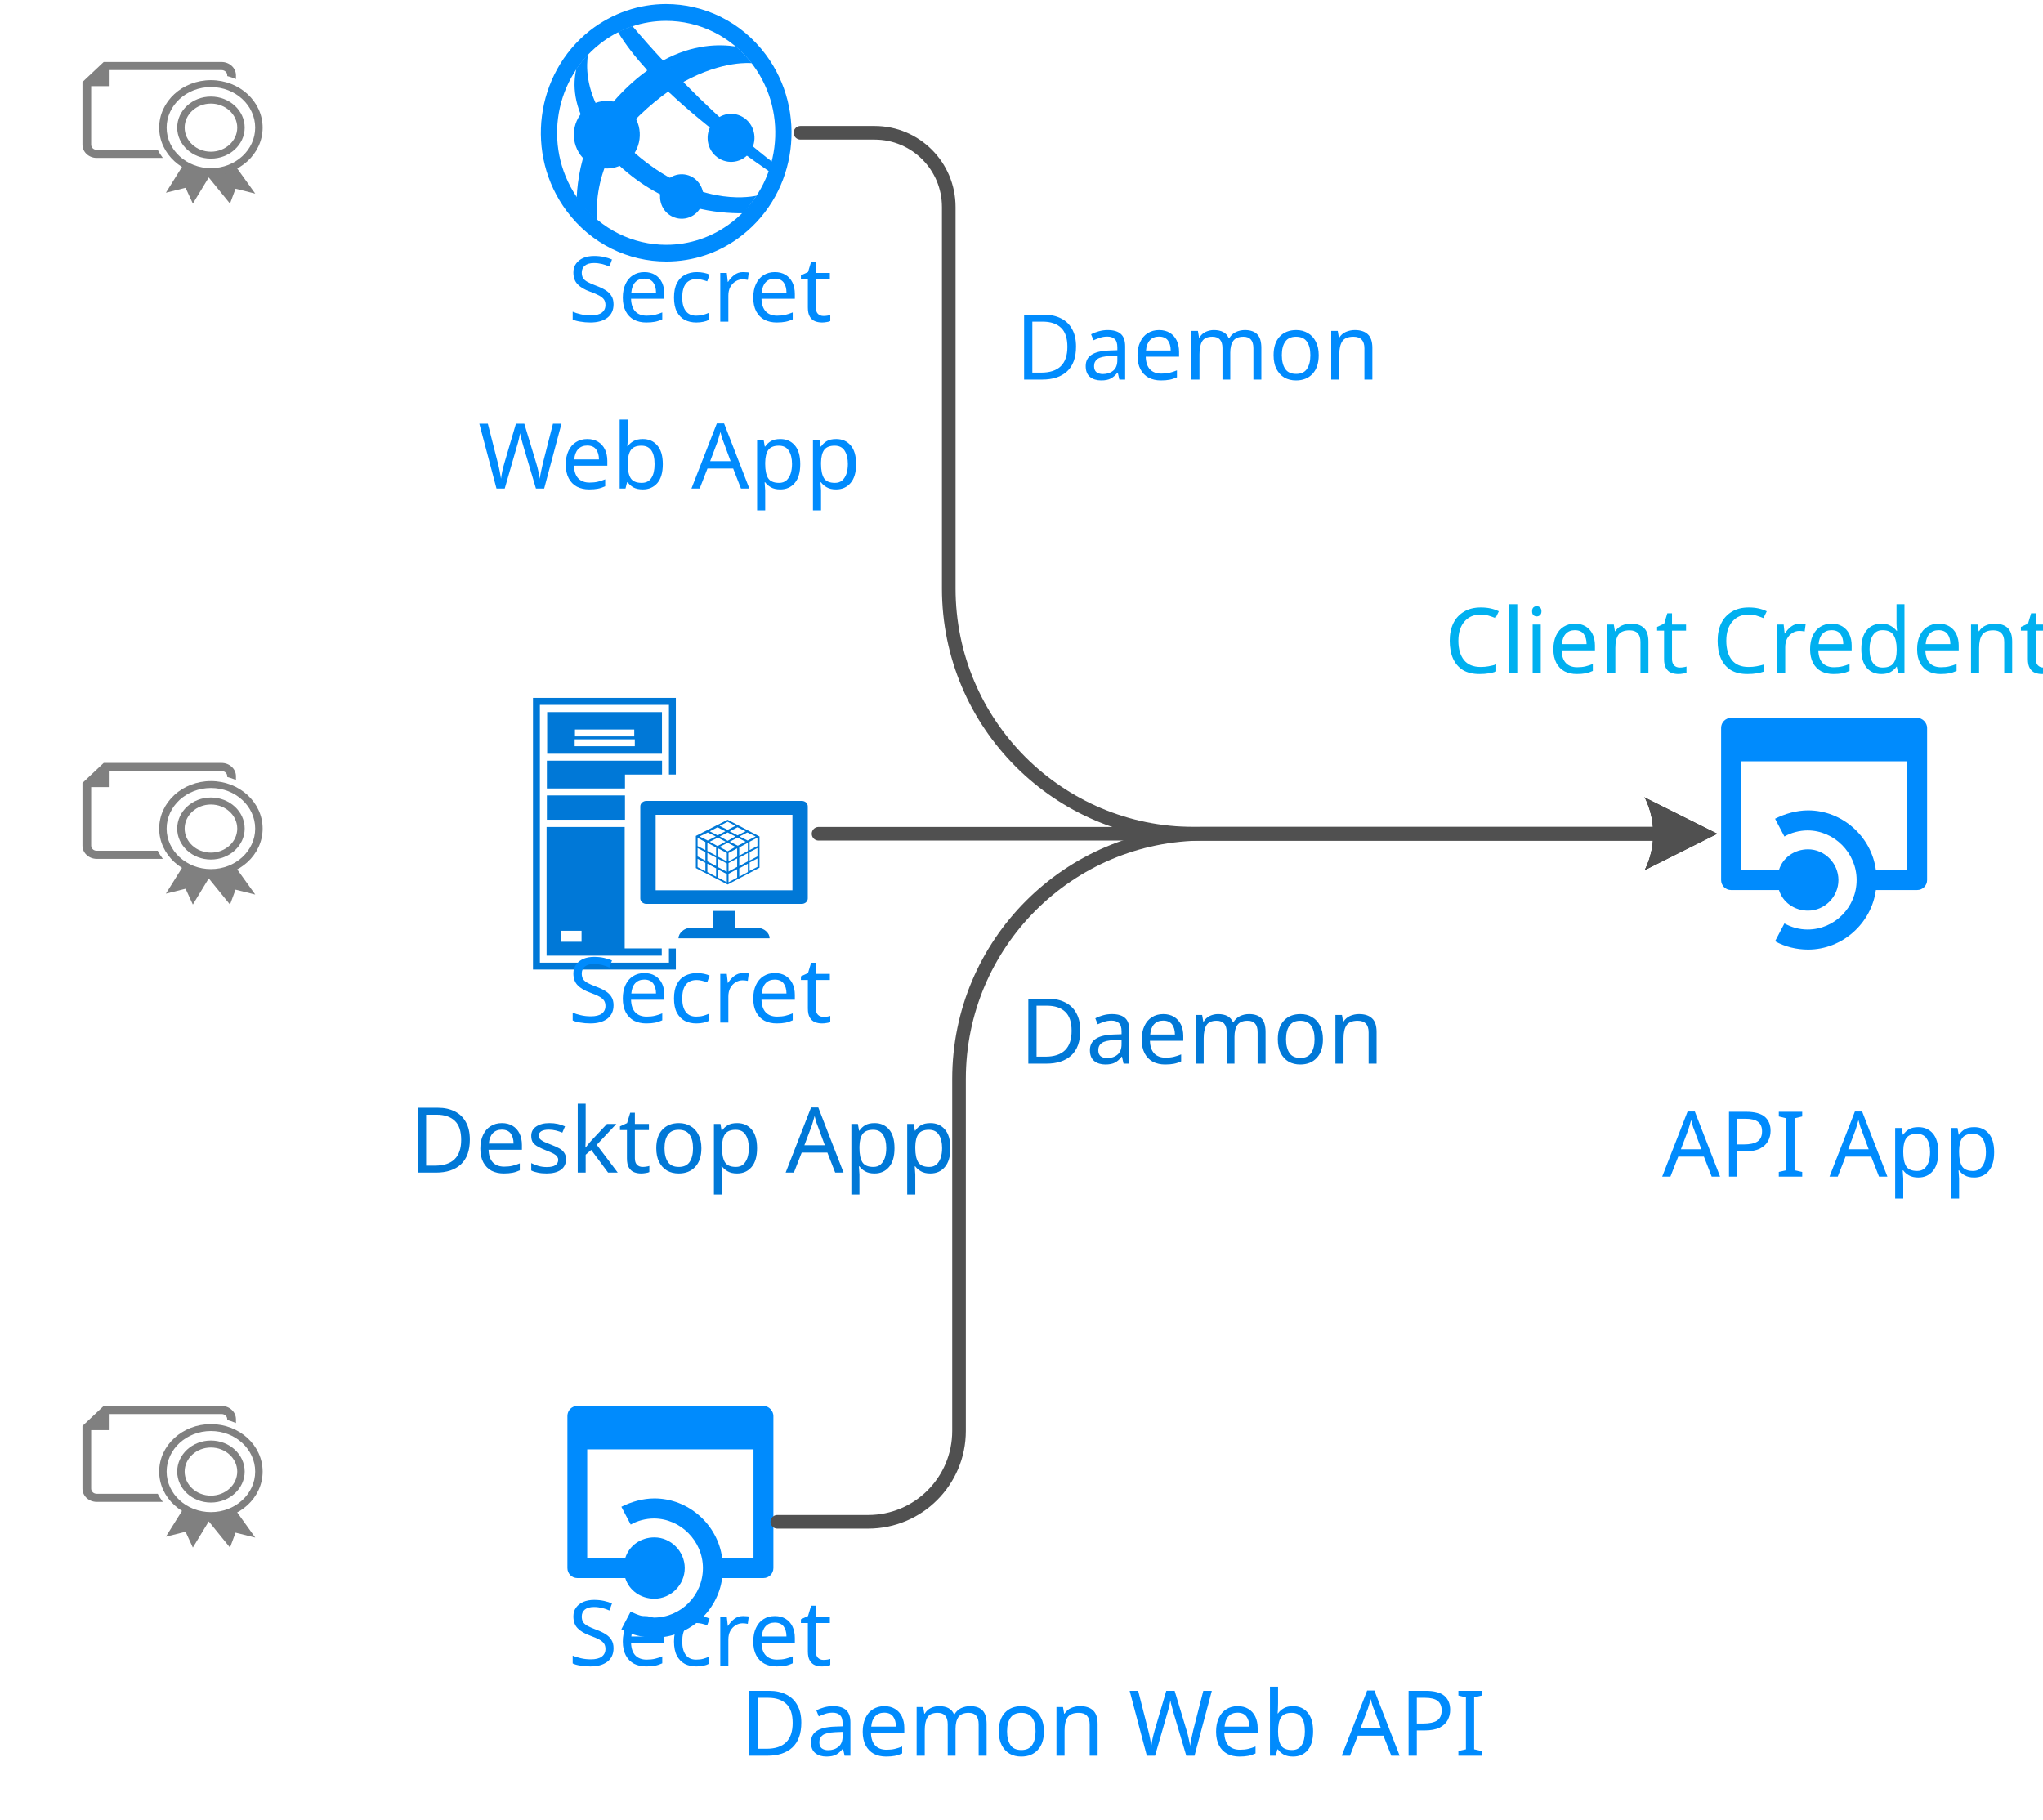
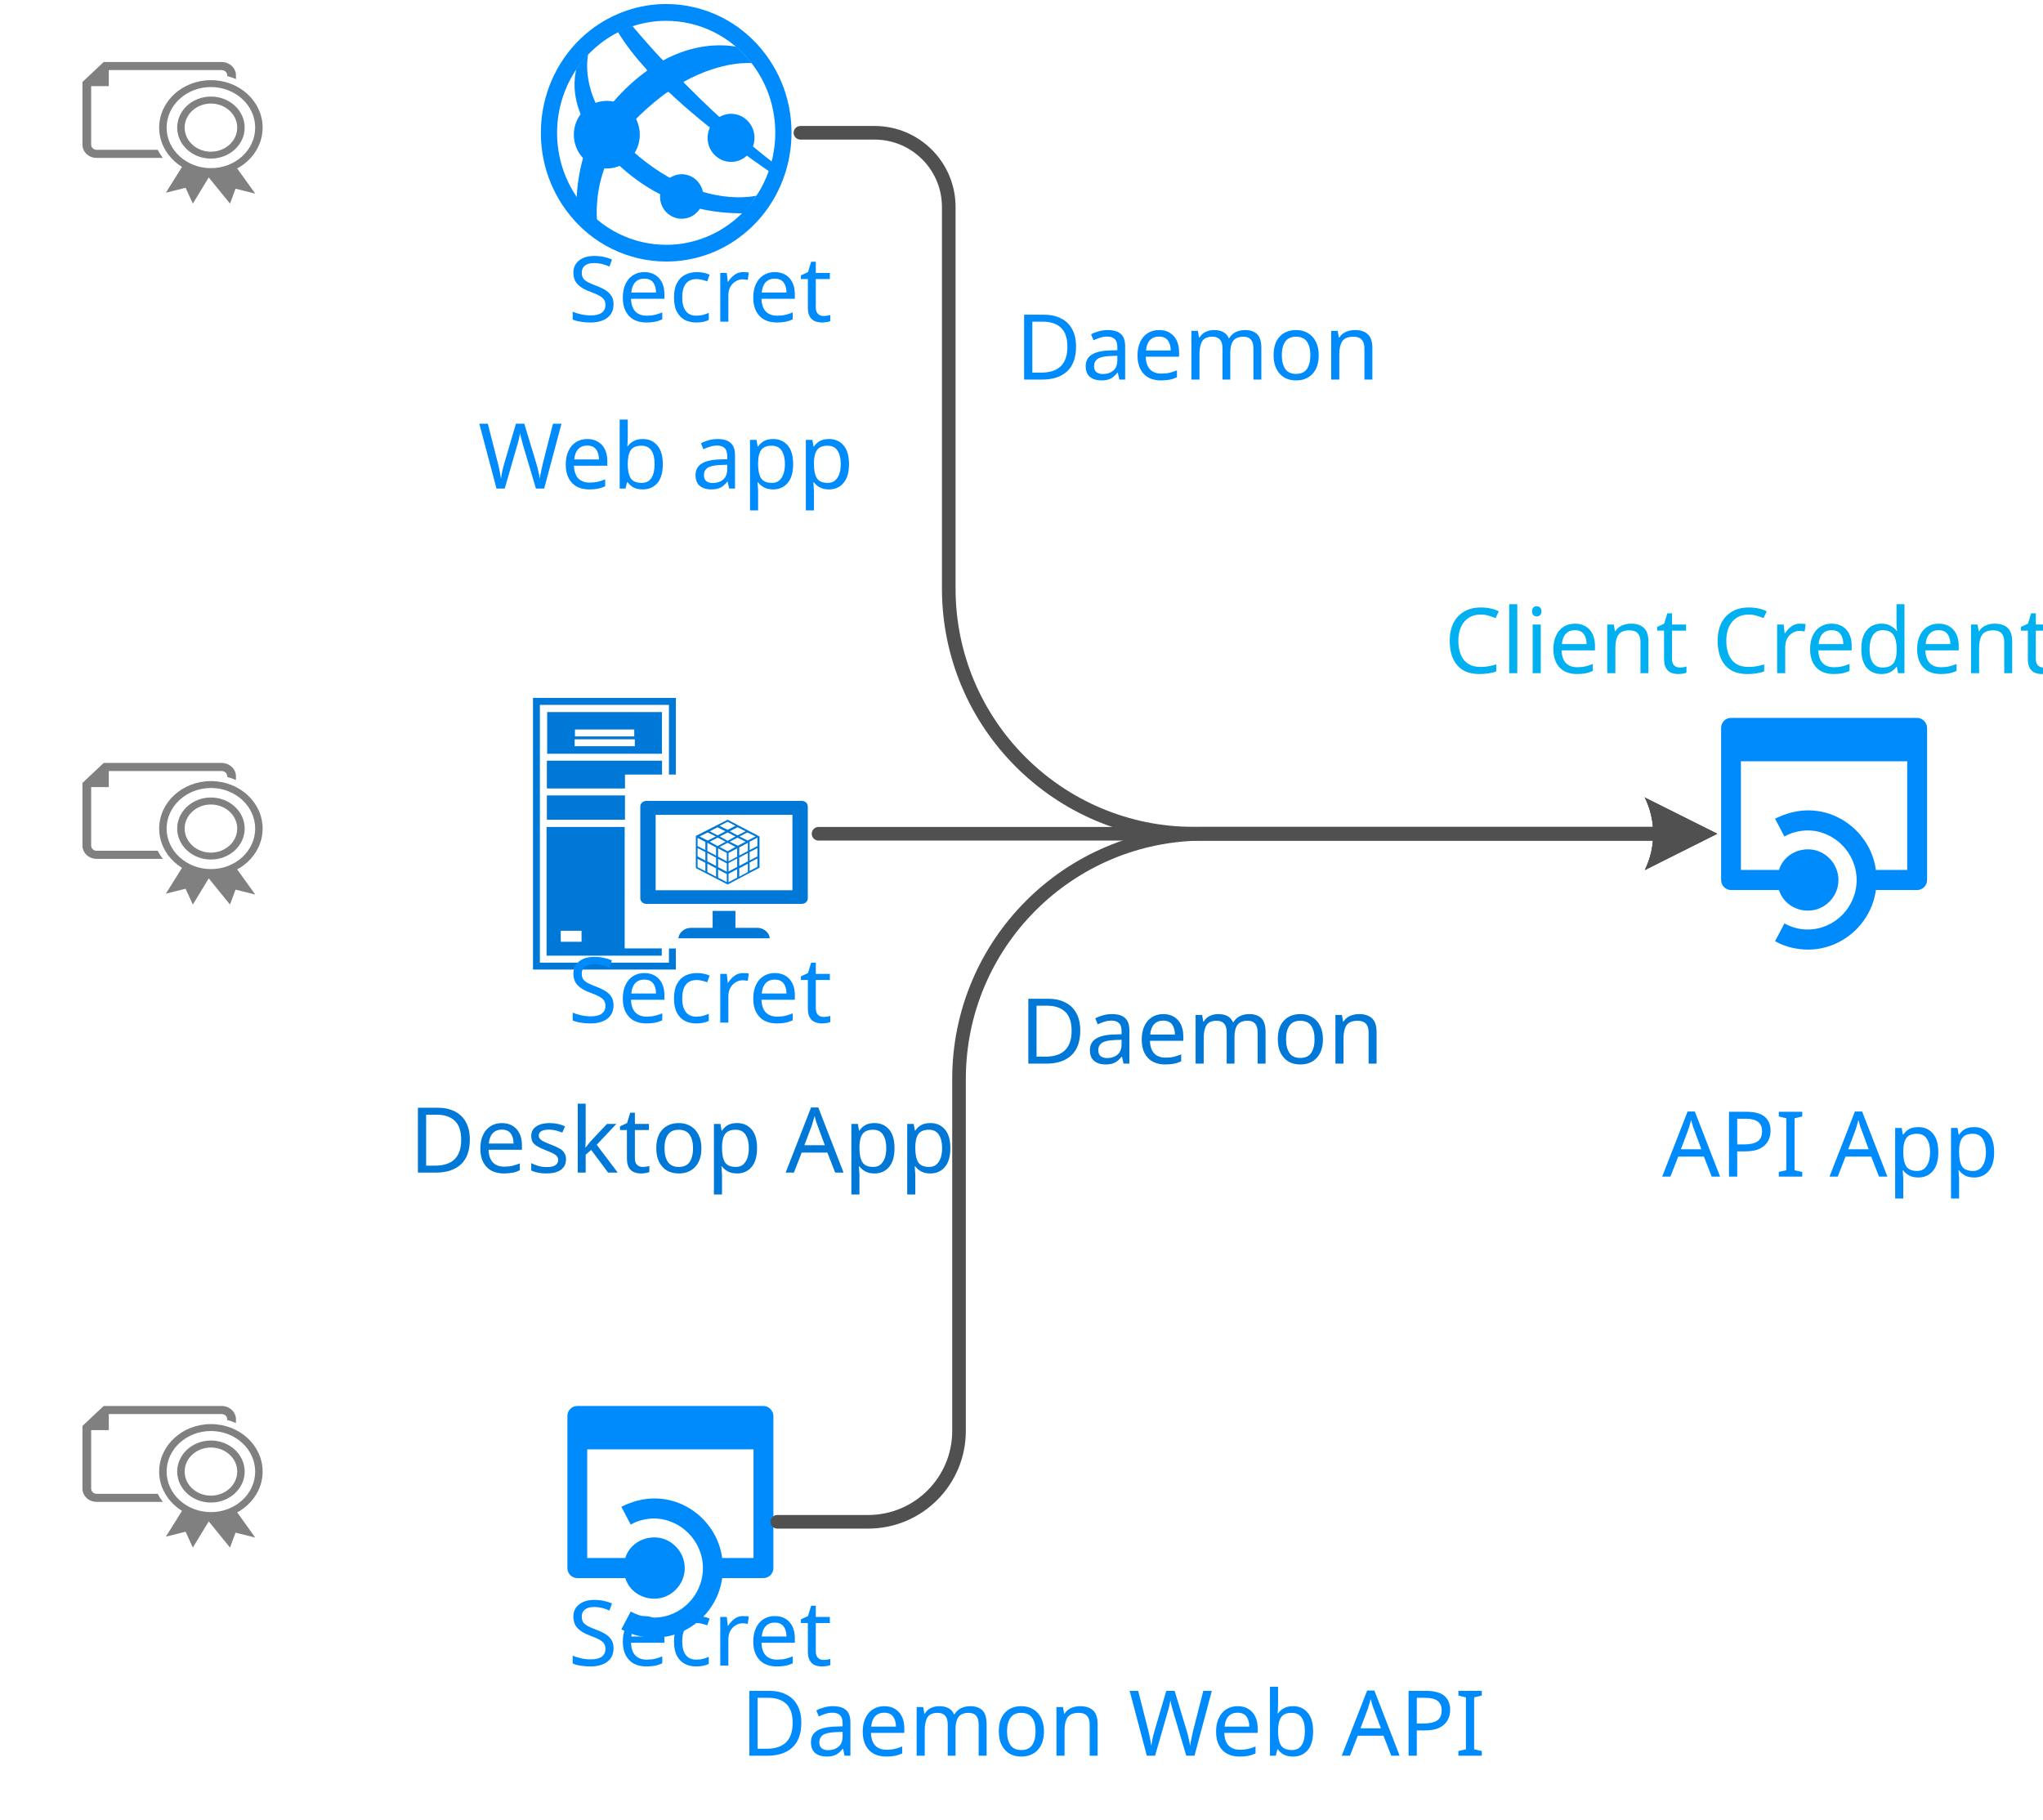
<svg xmlns="http://www.w3.org/2000/svg" xmlns:ns1="http://schemas.microsoft.com/visio/2003/SVGExtensions/" xmlns:xlink="http://www.w3.org/1999/xlink" width="3.124in" height="2.782in" viewBox="0 0 224.944 200.301" xml:space="preserve" color-interpolation-filters="sRGB" class="st10" version="1.1" id="svg1342">
  <ns1:documentProperties ns1:langID="1036" ns1:metric="true" ns1:viewMarkup="false">
    <ns1:userDefs>
      <ns1:ud ns1:nameU="msvConvertTheme" />
    </ns1:userDefs>
  </ns1:documentProperties>
  <style type="text/css" id="style996">
	
		.st1 {fill:#008bfd;stroke:none;stroke-linecap:round;stroke-linejoin:round;stroke-width:0.75}
		.st2 {fill:#000000;font-family:Segoe UI;font-size:0.833em}
		.st3 {font-size:1em}
		.st4 {fill:#0078d7;stroke:none;stroke-linecap:butt;stroke-width:0.637}
		.st5 {fill:#808080;stroke:none;stroke-linecap:round;stroke-linejoin:round;stroke-width:0.75}
		.st6 {marker-end:url(#mrkr5-90);stroke:#505050;stroke-linecap:round;stroke-linejoin:round;stroke-width:1.5}
		.st7 {fill:#505050;fill-opacity:1;stroke:#505050;stroke-opacity:1;stroke-width:0.373}
		.st8 {fill:none;stroke:none;stroke-linecap:round;stroke-linejoin:round;stroke-width:0.75}
		.st9 {fill:#00b0f0;font-family:Segoe UI;font-size:0.833em}
		.st10 {fill:none;fill-rule:evenodd;font-size:12px;overflow:visible;stroke-linecap:square;stroke-miterlimit:3}
	
	</style>
  <defs id="Markers">
    <g id="lend5">
      <path d="M 2 1 L 0 0 L 1.981 -0.993 C 1.672 -0.365 1.673 0.373 1.985 1 " style="stroke:none" id="path998" />
    </g>
    <marker id="mrkr5-90" class="st7" ns1:arrowType="5" ns1:arrowSize="2" ns1:setback="4.69" refX="-4.69" orient="auto" markerUnits="strokeWidth" overflow="visible">
      <use xlink:href="#lend5" transform="scale(-2.68,-2.68) " id="use1001" />
    </marker>
  </defs>
  <g ns1:mID="0" ns1:index="1" ns1:groupContext="foregroundPage" id="g1340">
    <ns1:pageProperties ns1:drawingScale="0.0393701" ns1:pageScale="0.0393701" ns1:drawingUnits="24" ns1:shadowOffsetX="8.50394" ns1:shadowOffsetY="-8.50394" />
    <ns1:layer ns1:name="Azure" ns1:index="0" />
    <ns1:layer ns1:name="Connector" ns1:index="1" />
    <g id="group1001-1" transform="translate(57.7598,-171.515)" ns1:mID="1001" ns1:groupContext="group" ns1:layerMember="0">
      <g id="group1002-2" ns1:mID="1002" ns1:groupContext="group" ns1:layerMember="0">
        <g id="shape1003-3" ns1:mID="1003" ns1:groupContext="shape" ns1:layerMember="0">
          <path d="M22.89 195.92 C20.71 197.63 18.14 198.46 15.6 198.46 C11.99 198.46 8.42 196.8 6.05 193.63 C2.02 188.21          3.02 180.49 8.29 176.34 C10.47 174.62 13.04 173.8 15.58 173.8 C19.2 173.8 22.76 175.47 25.13 178.64          C29.16 184.04 28.16 191.78 22.89 195.92 ZM26.55 177.51 C23.83 173.86 19.73 171.95 15.58 171.95 C12.66          171.95 9.7 172.91 7.19 174.87 C1.15 179.64 0 188.53 4.64 194.75 C7.35 198.39 11.46 200.3 15.6 200.3          C18.53 200.3 21.49 199.36 23.99 197.38 C30.03 192.62 31.18 183.72 26.55 177.51 Z" class="st1" id="path1015" />
        </g>
      </g>
      <g id="group1004-5" transform="translate(4.95554,-4.39536)" ns1:mID="1004" ns1:groupContext="group" ns1:layerMember="0">
        <g id="group1005-6" transform="translate(0.341805,-0.176482)" ns1:mID="1005" ns1:groupContext="group" ns1:layerMember="0">
          <g id="group1006-7" transform="translate(0.437248,3.41061E-13)" ns1:mID="1006" ns1:groupContext="group" ns1:layerMember="0">
            <g id="shape1007-8" ns1:mID="1007" ns1:groupContext="shape" ns1:layerMember="0">
              <path d="M3.62 193.27 C2.82 192.46 2.18 191.69 1.66 190.92 C0.51 193.34 0.1 195.83 0 197.81 C0.11 197.97            0.11 198.09 0.23 198.25 C0.81 199 1.53 199.72 2.23 200.3 C2.13 198.68 2.27 196.03 3.62 193.27            Z" class="st1" id="path1027" />
            </g>
          </g>
          <g id="shape1008-10" ns1:mID="1008" ns1:groupContext="shape" ns1:layerMember="0" transform="translate(3.29213,-8.97695)">
            <path d="M4.94 192.81 C3.85 193.58 2.74 194.55 1.61 195.78 C0.99 196.45 0.46 197.14 0 197.83 C0.48 198.63           1.11 199.45 1.9 200.3 C2.49 199.44 3.22 198.58 4.1 197.73 C5.21 196.67 6.25 195.82 7.23 195.13           C6.43 194.37 5.65 193.6 4.94 192.81 Z" class="st1" id="path1033" />
          </g>
          <g id="group1009-12" transform="translate(9.93516,-15.1958)" ns1:mID="1009" ns1:groupContext="group" ns1:layerMember="0">
            <g id="shape1010-13" ns1:mID="1010" ns1:groupContext="shape" ns1:layerMember="0">
              <path d="M9.77 198.23 C9.25 197.54 8.66 196.95 8.04 196.4 C6.18 196.11 3.3 196.14 0 197.94 C0.76 198.78            1.51 199.56 2.24 200.3 C6.64 197.87 9.77 198.23 9.77 198.23 Z" class="st1" id="path1040" />
            </g>
          </g>
          <g id="group1011-15" transform="translate(1.10162E-13,-9.38012)" ns1:mID="1011" ns1:groupContext="group" ns1:layerMember="0">
            <g id="shape1012-16" ns1:mID="1012" ns1:groupContext="shape" ns1:layerMember="0">
              <path d="M2.1 200.3 C2.44 199.61 2.84 198.92 3.29 198.24 C1.4 195.17 1.49 192.63 1.69 191.44 C1.22 191.95            0.78 192.48 0.4 193.05 C0.02 194.66 -0 197.21 2.1 200.3 Z" class="st1" id="path1048" />
            </g>
          </g>
          <g id="group1013-18" transform="translate(4.05148,-0.740211)" ns1:mID="1013" ns1:groupContext="group" ns1:layerMember="0">
            <g id="shape1014-19" ns1:mID="1014" ns1:groupContext="shape" ns1:layerMember="0">
              <path d="M3.41 194.19 C2.53 193.47 1.78 192.76 1.14 192.06 C0.68 192.71 0.31 193.37 0 194.01 C0.6 194.64            1.3 195.27 2.09 195.92 C7.01 199.92 11.9 200.3 14.65 200.3 C14.83 200.3 15.69 199.11 16.19            198.36 C14.96 198.62 9.7 199.3 3.41 194.19 Z" class="st1" id="path1056" />
            </g>
          </g>
          <g id="group1015-21" transform="translate(2.10339,-7.03041)" ns1:mID="1015" ns1:groupContext="group" ns1:layerMember="0">
            <g id="shape1016-22" ns1:mID="1016" ns1:groupContext="shape" ns1:layerMember="0">
              <path d="M0 197.95 C0.51 198.71 1.15 199.49 1.95 200.3 C2.26 199.66 2.64 199 3.09 198.35 C2.3 197.5 1.67            196.68 1.19 195.88 C0.72 196.57 0.33 197.27 0 197.95 Z" class="st1" id="path1064" />
            </g>
          </g>
          <g id="group1017-24" transform="translate(10.5195,-5.3233)" ns1:mID="1017" ns1:groupContext="group" ns1:layerMember="0">
            <g id="shape1018-25" ns1:mID="1018" ns1:groupContext="shape" ns1:layerMember="0">
              <path d="M0 191.48 C4.49 195.73 9.8 199.36 11.15 200.3 C11.29 199.95 11.38 199.61 11.48 199.25 C10.03            198.14 6.22 195.09 1.65 190.43 C1.12 190.72 0.57 191.07 0 191.48 Z" class="st1" id="path1072" />
            </g>
          </g>
          <g id="group1019-27" transform="translate(4.98729,-16.4714)" ns1:mID="1019" ns1:groupContext="group" ns1:layerMember="0">
            <g id="shape1020-28" ns1:mID="1020" ns1:groupContext="shape" ns1:layerMember="0">
              <path d="M4.95 199.21 C3.85 198.03 2.73 196.77 1.59 195.42 C1.04 195.59 0.51 195.82 0 196.08 C0.84 197.49            1.97 198.91 3.24 200.3 C3.82 199.88 4.38 199.52 4.95 199.21 Z" class="st1" id="path1080" />
            </g>
          </g>
          <g id="shape1021-30" ns1:mID="1021" ns1:groupContext="shape" ns1:layerMember="0" transform="translate(8.13763,-14.0503)">
            <path d="M1.87 196.76 C1.31 197.07 0.57 197.53 0 197.95 C0.72 198.73 1.45 199.54 2.25 200.3 C2.82 199.9 3.59           199.41 4.12 199.11 C3.38 198.38 2.63 197.6 1.87 196.76 Z" class="st1" id="path1086" />
          </g>
          <g id="shape1022-32" ns1:mID="1022" ns1:groupContext="shape" ns1:layerMember="0" transform="translate(8.1369,-14.0039)">
            <path d="M1.67 196.6 C1.1 196.91 0.57 197.31 0 197.73 C0.72 198.52 1.74 199.54 2.54 200.3 C3.11 199.9 3.59           199.49 4.12 199.19 C3.38 198.46 2.42 197.44 1.67 196.6 Z" class="st1" id="path1091" />
          </g>
        </g>
        <g id="group1023-34" transform="translate(14.8617,-6.23662)" ns1:mID="1023" ns1:groupContext="group" ns1:layerMember="0">
          <g id="shape1024-35" ns1:mID="1024" ns1:groupContext="shape" ns1:layerMember="0">
            <path d="M1.34 195.22 C0.22 196.1 0 197.77 0.86 198.92 C1.74 200.09 3.36 200.3 4.49 199.42 C5.61 198.54 5.83           196.87 4.97 195.71 C4.1 194.55 2.49 194.32 1.34 195.22 Z" class="st1" id="path1099" />
          </g>
        </g>
        <g id="group1025-37" transform="translate(9.65099,-1.98952E-13)" ns1:mID="1025" ns1:groupContext="group" ns1:layerMember="0">
          <g id="shape1026-38" ns1:mID="1026" ns1:groupContext="shape" ns1:layerMember="0">
            <path d="M1.24 195.59 C0.2 196.41 -0 197.96 0.79 199.03 C1.6 200.1 3.1 200.3 4.15 199.48 C5.19 198.66 5.39           197.12 4.59 196.05 C3.79 194.97 2.29 194.77 1.24 195.59 Z" class="st1" id="path1107" />
          </g>
        </g>
        <g id="group1027-40" transform="translate(0,-5.36433)" ns1:mID="1027" ns1:groupContext="group" ns1:layerMember="0">
          <g id="shape1028-41" ns1:mID="1028" ns1:groupContext="shape" ns1:layerMember="0">
            <path d="M1.89 193.14 C0.3 194.4 -0 196.72 1.21 198.35 C2.44 199.99 4.72 200.3 6.31 199.05 C7.9 197.8 8.2           195.47 6.98 193.82 C5.76 192.2 3.48 191.89 1.89 193.14 Z" class="st1" id="path1115" />
          </g>
        </g>
      </g>
      <g id="shape1001-43" ns1:mID="1001" ns1:groupContext="groupContent" ns1:layerMember="0">
        <ns1:textBlock ns1:margins="rect(4,4,4,4)" ns1:tabSpace="42.5197" />
        <ns1:textRect cx="15.591" cy="216.303" width="52.14" height="32.004" />
        <text x="-3.14" y="213.3" class="st2" ns1:langID="1033" id="text1122" style="fill:#008bfd;fill-opacity:1;">
          <ns1:paragraph ns1:horizAlign="1" />
          <ns1:tabList />Daemon<ns1:lf />
-           <tspan x="-5.11" dy="1.2em" class="st3" id="tspan1120" style="fill:#008bfd;fill-opacity:1;">Web App</tspan>
+           <tspan x="-5.11" dy="1.2em" class="st3" id="tspan1120" style="fill:#008bfd;fill-opacity:1;">Web app</tspan>
        </text>
      </g>
    </g>
    <g id="shape1029-46" ns1:mID="1029" ns1:groupContext="shape" ns1:layerMember="0" transform="translate(189.503,-95.7592)">
      <ns1:textBlock ns1:margins="rect(4,4,4,4)" ns1:tabSpace="42.5197" />
      <ns1:textRect cx="11.339" cy="216.303" width="48.21" height="32.004" />
      <path d="M21.59 174.79 L1.09 174.79 C0.49 174.79 0 175.28 0 175.89 L0 192.64 C0 193.25 0.49 193.74 1.09 193.74 L6.37        193.74 C6.79 195.09 8.06 196.01 9.58 196.01 C11.4 196.01 12.92 194.48 12.92 192.64 C12.92 190.8 11.4 189.26        9.58 189.26 C8.06 189.26 6.79 190.18 6.37 191.53 L2.18 191.53 L2.18 179.57 L20.49 179.57 L20.49 191.53 L17.04        191.53 C16.55 187.85 13.34 184.97 9.58 184.97 C8.31 184.97 7.03 185.34 5.94 185.89 L6.97 187.85 C7.7 187.42        8.67 187.18 9.52 187.18 C12.43 187.18 14.92 189.63 14.92 192.64 C14.92 195.64 12.49 198.09 9.52 198.09 C8.61        198.09 7.76 197.85 6.97 197.42 L5.94 199.38 C7.03 199.99 8.31 200.3 9.58 200.3 C13.34 200.3 16.55 197.42        17.04 193.74 L21.59 193.74 C22.19 193.74 22.68 193.25 22.68 192.64 L22.68 175.89 C22.68 175.34 22.19 174.79        21.59 174.79 Z" class="st1" id="path1130" />
      <text x="-7.39" y="213.3" class="st2" ns1:langID="1033" id="text1134" style="fill:#008bfd;fill-opacity:1;">
        <ns1:paragraph ns1:horizAlign="1" />
        <ns1:tabList />Daemon<ns1:lf />
        <tspan x="-6.49" dy="1.2em" class="st3" ns1:langID="16393" id="tspan1132" style="fill:#008bfd;fill-opacity:1;">API App</tspan>
      </text>
    </g>
    <g id="group1030-50" transform="translate(58.6844,-93.562)" ns1:mID="1030" ns1:groupContext="group">
      <g id="shape1031-51" ns1:mID="1031" ns1:groupContext="shape">
        <path d="M14.97 199.54 L0.76 199.54 L0.76 171.16 L14.97 171.16 L14.97 178.83 L15.73 178.83 L15.73 170.39 L0 170.39         L0 200.3 L15.73 200.3 L15.73 197.98 L14.97 197.98 L14.97 199.54 Z" class="st4" id="path1143" />
      </g>
      <g id="shape1032-53" ns1:mID="1032" ns1:groupContext="shape" transform="translate(1.5606,-23.7593)">
        <path d="M12.64 195.71 L0 195.71 L0 200.3 L12.64 200.3 L12.64 195.71 ZM3.06 197.63 L9.59 197.63 L9.59 198.39 L3.06         198.39 L3.06 197.63 ZM9.65 199.47 L9.55 199.47 L3.12 199.47 L3.03 199.47 L3.03 198.71 L3.12 198.71 L9.55         198.71 L9.65 198.71 L9.65 199.47 Z" class="st4" id="path1148" />
      </g>
      <g id="shape1033-55" ns1:mID="1033" ns1:groupContext="shape" transform="translate(1.52875,-19.9374)">
        <path d="M0 197.24 L0 200.3 L8.6 200.3 L8.6 198.77 L12.68 198.77 L12.68 197.24 L0 197.24 Z" class="st4" id="path1153" />
      </g>
      <g id="shape1034-57" ns1:mID="1034" ns1:groupContext="shape" transform="translate(1.52875,-16.4978)">
        <rect x="0" y="197.626" width="8.599" height="2.675" class="st4" id="rect1158" />
      </g>
      <g id="shape1035-59" ns1:mID="1035" ns1:groupContext="shape" transform="translate(1.4969,-1.52875)">
        <path d="M0.03 200.3 L12.68 200.3 L12.68 199.5 L8.6 199.5 L8.6 186.13 L0 186.13 L0 200.3 L0.03 200.3 ZM1.56 197.56         L3.85 197.56 L3.85 198.77 L1.56 198.77 L1.56 197.56 Z" class="st4" id="path1163" />
      </g>
      <g id="shape1036-61" ns1:mID="1036" ns1:groupContext="shape" transform="translate(16.02,-3.43969)">
        <path d="M8.73 199.15 L6.27 199.15 L6.27 197.28 L3.76 197.28 L3.76 199.15 L1.31 199.15 C0.64 199.15 0 199.73 0 200.3         L10.03 200.3 C10.06 199.73 9.4 199.15 8.73 199.15 Z" class="st4" id="path1168" />
      </g>
      <g id="shape1037-63" ns1:mID="1037" ns1:groupContext="shape" transform="translate(11.816,-7.22971)">
        <path d="M17.77 188.96 L0.67 188.96 C0.32 188.96 0 189.22 0 189.57 L0 199.7 C0 200.01 0.29 200.3 0.67 200.3 L17.77         200.3 C18.12 200.3 18.44 200.05 18.44 199.7 L18.44 189.57 C18.44 189.22 18.15 188.96 17.77 188.96 ZM16.75         198.8 L1.69 198.8 L1.69 190.49 L16.75 190.49 L16.75 198.8 Z" class="st4" id="path1173" />
      </g>
      <g id="shape1038-65" ns1:mID="1038" ns1:groupContext="shape" transform="translate(17.931,-9.36359)">
        <path d="M7.01 198.45 L7.01 195.01 L3.5 193.17 L0 194.95 L0 198.49 L3.5 200.3 L7.01 198.45 ZM2.61 196.16 L3.5 195.71         L4.36 196.16 L3.5 196.64 L2.61 196.16 ZM2.64 195.01 L3.5 194.57 L4.36 195.01 L3.5 195.49 L2.64 195.01         ZM4.55 199.54 L3.6 200.05 L3.6 199.12 L4.55 198.61 L4.55 199.54 ZM4.55 198.36 L3.6 198.87 L3.6 197.94         L4.55 197.43 L4.55 198.36 ZM4.55 197.24 L3.6 197.75 L3.6 196.83 L4.55 196.32 L4.55 197.24 ZM3.73 195.59         L4.59 195.14 L5.48 195.59 L4.62 196.03 L3.73 195.59 ZM5.73 198.93 L4.78 199.44 L4.78 198.52 L5.73 198.01         L5.73 198.93 ZM5.73 197.75 L4.78 198.26 L4.78 197.34 L5.73 196.83 L5.73 197.75 ZM5.73 196.61 L4.78 197.12         L4.78 196.22 L5.73 195.71 L5.73 196.61 ZM6.78 198.36 L5.92 198.8 L5.92 197.88 L6.78 197.43 L6.78 198.36         ZM6.78 197.21 L5.92 197.66 L5.92 196.73 L6.78 196.29 L6.78 197.21 ZM6.78 196.07 L5.92 196.51 L5.92 195.59         L6.78 195.14 L6.78 196.07 ZM6.59 195.01 L5.7 195.46 L4.81 195.01 L5.67 194.57 L6.59 195.01 ZM5.48 194.44         L4.59 194.89 L3.73 194.44 L4.59 194 L5.48 194.44 ZM3.5 193.39 L4.36 193.84 L3.5 194.28 L2.61 193.84         L3.5 193.39 ZM2.39 194 L3.25 194.44 L2.39 194.89 L1.53 194.44 L2.39 194 ZM1.31 194.57 L2.2 195.01 L1.31         195.46 L0.41 195.01 L1.31 194.57 ZM1.05 198.84 L0.19 198.39 L0.19 197.47 L1.05 197.91 L1.05 198.84 ZM1.05         197.66 L0.19 197.21 L0.19 196.29 L1.05 196.73 L1.05 197.66 ZM1.05 196.51 L0.19 196.07 L0.19 195.17 L1.05         195.62 L1.05 196.51 ZM2.23 199.44 L1.27 198.93 L1.27 198.01 L2.23 198.52 L2.23 199.44 ZM2.23 198.26         L1.27 197.75 L1.27 196.83 L2.23 197.34 L2.23 198.26 ZM2.23 197.12 L1.27 196.61 L1.27 195.71 L2.23 196.22         L2.23 197.12 ZM1.53 195.59 L2.42 195.14 L3.28 195.59 L2.39 196.07 L1.53 195.59 ZM3.41 200.05 L2.45 199.54         L2.45 198.65 L3.41 199.15 L3.41 200.05 ZM3.41 198.9 L2.45 198.39 L2.45 197.47 L3.41 197.98 L3.41 198.9         ZM3.41 197.75 L2.45 197.24 L2.45 196.32 L3.41 196.83 L3.41 197.75 Z" class="st4" id="path1178" />
      </g>
      <g id="shape1030-67" ns1:mID="1030" ns1:groupContext="groupContent">
        <ns1:textBlock ns1:margins="rect(0,0,0,0)" ns1:tabSpace="42.5197" ns1:verticalAlign="0" />
        <ns1:textRect cx="15.128" cy="216.615" width="67.07" height="29.906" />
        <text x="-3.6" y="210.66" class="st2" ns1:langID="1033" id="text1183" style="fill:#0078d7;fill-opacity:1;">
          <ns1:paragraph ns1:horizAlign="1" />
          <ns1:tabList />Daemon<ns1:lf />
          <tspan x="-13.64" dy="1.2em" class="st3" id="tspan1181" style="fill:#0078d7;fill-opacity:1;">Desktop App</tspan>
        </text>
      </g>
    </g>
    <g id="group1039-70" transform="translate(9.07811,-177.893)" ns1:mID="1039" ns1:groupContext="group" ns1:layerMember="0">
      <g id="shape1040-71" ns1:mID="1040" ns1:groupContext="shape" ns1:layerMember="0" transform="translate(-9.29257E-14,-5.02924)">
        <path d="M8.29 199.41 L1.57 199.41 C1.23 199.41 0.96 199.16 0.96 198.84 L0.96 192.4 L2.9 192.4 L2.9 190.63 L15.32         190.63 C15.66 190.63 15.94 190.88 15.94 191.2 L15.94 191.29 C16.27 191.37 16.59 191.49 16.9 191.62 L16.9         191.2 C16.9 190.4 16.19 189.74 15.32 189.74 L2.34 189.74 L0 191.94 L0 198.84 C0 199.65 0.7 200.3 1.57         200.3 L8.85 200.3 C8.64 200.02 8.45 199.73 8.29 199.41 Z" class="st5" id="path1193" />
      </g>
      <g id="group1041-73" transform="translate(8.44762,2.84217E-14)" ns1:mID="1041" ns1:groupContext="group" ns1:layerMember="0">
        <g id="group1042-74" transform="translate(0.737786,2.84217E-14)" ns1:mID="1042" ns1:groupContext="group" ns1:layerMember="0">
          <g id="shape1043-75" ns1:mID="1043" ns1:groupContext="shape" ns1:layerMember="0">
            <path d="M7.5 195.94 L9.84 199.2 L7.67 198.66 L7.06 200.3 L4.72 197.42 L2.97 200.3 L2.17 198.56 L0 199.1           L2.14 195.68 C2.14 195.68 2.72 196.6 4.83 196.6 C6.93 196.6 7.5 195.94 7.5 195.94 Z" class="st5" id="path1202" />
          </g>
        </g>
        <g id="group1044-77" transform="translate(1.9839,-4.95422)" ns1:mID="1044" ns1:groupContext="group" ns1:layerMember="0">
          <g id="shape1045-78" ns1:mID="1045" ns1:groupContext="shape" ns1:layerMember="0">
            <path d="M3.71 200.3 C1.67 200.3 0 198.77 0 196.89 C-0 195 1.67 193.47 3.71 193.47 C5.76 193.47 7.43 195           7.43 196.89 C7.43 198.77 5.76 200.3 3.71 200.3 ZM3.71 194.24 C2.12 194.24 0.82 195.43 0.82 196.89           C0.82 198.35 2.12 199.54 3.71 199.54 C5.31 199.54 6.61 198.35 6.61 196.89 C6.61 195.43 5.31           194.24 3.71 194.24 Z" class="st5" id="path1210" />
          </g>
        </g>
        <g id="group1046-80" transform="translate(0,-3.14179)" ns1:mID="1046" ns1:groupContext="group" ns1:layerMember="0">
          <g id="shape1047-81" ns1:mID="1047" ns1:groupContext="shape" ns1:layerMember="0">
            <path d="M5.7 200.3 C2.56 200.3 0 197.96 0 195.08 C0 192.19 2.56 189.85 5.7 189.85 C8.84 189.85 11.39 192.19           11.39 195.08 C11.39 197.96 8.84 200.3 5.7 200.3 ZM5.7 190.61 C3.01 190.61 0.82 192.62 0.82 195.08           C0.82 197.54 3.01 199.54 5.7 199.54 C8.39 199.54 10.57 197.54 10.57 195.08 C10.57 192.62 8.39           190.61 5.7 190.61 Z" class="st5" id="path1218" />
          </g>
        </g>
      </g>
      <g id="shape1039-83" ns1:mID="1039" ns1:groupContext="groupContent" ns1:layerMember="0">
        <ns1:textBlock ns1:margins="rect(4,4,4,4)" ns1:tabSpace="42.5197" />
        <ns1:textRect cx="9.921" cy="210.303" width="38" height="20.004" />
        <text x="-3.71" y="213.3" class="st2" ns1:langID="1033" id="text1223" style="fill:#008bfd;fill-opacity:1;">
          <ns1:paragraph ns1:horizAlign="1" />
          <ns1:tabList />Secret</text>
      </g>
    </g>
    <g id="shape1048-85" ns1:mID="1048" ns1:groupContext="shape" ns1:layerMember="1;0" transform="translate(88.1321,-185.688)">
      <path d="M0 200.3 L8.17 200.3 A8.166 8.166 0 0 1 16.33 208.47 L16.33 250.47 A27 27 -180 0 0 43.33 277.47 L93.9 277.47" class="st6" id="path1229" />
    </g>
    <g id="shape1049-91" ns1:mID="1049" ns1:groupContext="shape" ns1:layerMember="1;0" transform="translate(90.1265,-115.602)">
      <path d="M0 207.39 L91.91 207.39" class="st6" id="path1234" />
    </g>
    <g id="shape1050-96" ns1:mID="1050" ns1:groupContext="shape" ns1:layerMember="0" transform="translate(62.4741,-20.0036)">
      <ns1:textBlock ns1:margins="rect(4,4,4,4)" ns1:tabSpace="42.5197" />
      <ns1:textRect cx="11.339" cy="210.303" width="88.85" height="20.004" />
      <path d="M21.59 174.79 L1.09 174.79 C0.49 174.79 0 175.28 0 175.89 L0 192.64 C0 193.25 0.49 193.74 1.09 193.74 L6.37        193.74 C6.79 195.09 8.06 196.01 9.58 196.01 C11.4 196.01 12.92 194.48 12.92 192.64 C12.92 190.8 11.4 189.26        9.58 189.26 C8.06 189.26 6.79 190.18 6.37 191.53 L2.18 191.53 L2.18 179.57 L20.49 179.57 L20.49 191.53 L17.04        191.53 C16.55 187.85 13.34 184.97 9.58 184.97 C8.31 184.97 7.03 185.34 5.94 185.89 L6.97 187.85 C7.7 187.42        8.67 187.18 9.52 187.18 C12.43 187.18 14.92 189.63 14.92 192.64 C14.92 195.64 12.49 198.09 9.52 198.09 C8.61        198.09 7.76 197.85 6.97 197.42 L5.94 199.38 C7.03 199.99 8.31 200.3 9.58 200.3 C13.34 200.3 16.55 197.42        17.04 193.74 L21.59 193.74 C22.19 193.74 22.68 193.25 22.68 192.64 L22.68 175.89 C22.68 175.34 22.19 174.79        21.59 174.79 Z" class="st1" id="path1241" />
      <text x="-27.71" y="213.3" class="st2" ns1:langID="1033" id="text1243" style="fill:#008bfd;fill-opacity:1;">
        <ns1:paragraph ns1:horizAlign="1" />
        <ns1:tabList />Daemon Web API</text>
    </g>
    <g id="group1051-99" transform="translate(9.07811,-100.72)" ns1:mID="1051" ns1:groupContext="group" ns1:layerMember="0">
      <g id="shape1052-100" ns1:mID="1052" ns1:groupContext="shape" ns1:layerMember="0" transform="translate(-9.29257E-14,-5.02924)">
        <path d="M8.29 199.41 L1.57 199.41 C1.23 199.41 0.96 199.16 0.96 198.84 L0.96 192.4 L2.9 192.4 L2.9 190.63 L15.32         190.63 C15.66 190.63 15.94 190.88 15.94 191.2 L15.94 191.29 C16.27 191.37 16.59 191.49 16.9 191.62 L16.9         191.2 C16.9 190.4 16.19 189.74 15.32 189.74 L2.34 189.74 L0 191.94 L0 198.84 C0 199.65 0.7 200.3 1.57         200.3 L8.85 200.3 C8.64 200.02 8.45 199.73 8.29 199.41 Z" class="st5" id="path1252" />
      </g>
      <g id="group1053-102" transform="translate(8.44762,2.84217E-14)" ns1:mID="1053" ns1:groupContext="group" ns1:layerMember="0">
        <g id="group1054-103" transform="translate(0.737786,2.84217E-14)" ns1:mID="1054" ns1:groupContext="group" ns1:layerMember="0">
          <g id="shape1055-104" ns1:mID="1055" ns1:groupContext="shape" ns1:layerMember="0">
            <path d="M7.5 195.94 L9.84 199.2 L7.67 198.66 L7.06 200.3 L4.72 197.42 L2.97 200.3 L2.17 198.56 L0 199.1           L2.14 195.68 C2.14 195.68 2.72 196.6 4.83 196.6 C6.93 196.6 7.5 195.94 7.5 195.94 Z" class="st5" id="path1261" />
          </g>
        </g>
        <g id="group1056-106" transform="translate(1.9839,-4.95422)" ns1:mID="1056" ns1:groupContext="group" ns1:layerMember="0">
          <g id="shape1057-107" ns1:mID="1057" ns1:groupContext="shape" ns1:layerMember="0">
            <path d="M3.71 200.3 C1.67 200.3 0 198.77 0 196.89 C-0 195 1.67 193.47 3.71 193.47 C5.76 193.47 7.43 195           7.43 196.89 C7.43 198.77 5.76 200.3 3.71 200.3 ZM3.71 194.24 C2.12 194.24 0.82 195.43 0.82 196.89           C0.82 198.35 2.12 199.54 3.71 199.54 C5.31 199.54 6.61 198.35 6.61 196.89 C6.61 195.43 5.31           194.24 3.71 194.24 Z" class="st5" id="path1269" />
          </g>
        </g>
        <g id="group1058-109" transform="translate(0,-3.14179)" ns1:mID="1058" ns1:groupContext="group" ns1:layerMember="0">
          <g id="shape1059-110" ns1:mID="1059" ns1:groupContext="shape" ns1:layerMember="0">
            <path d="M5.7 200.3 C2.56 200.3 0 197.96 0 195.08 C0 192.19 2.56 189.85 5.7 189.85 C8.84 189.85 11.39 192.19           11.39 195.08 C11.39 197.96 8.84 200.3 5.7 200.3 ZM5.7 190.61 C3.01 190.61 0.82 192.62 0.82 195.08           C0.82 197.54 3.01 199.54 5.7 199.54 C8.39 199.54 10.57 197.54 10.57 195.08 C10.57 192.62 8.39           190.61 5.7 190.61 Z" class="st5" id="path1277" />
          </g>
        </g>
      </g>
      <g id="shape1051-112" ns1:mID="1051" ns1:groupContext="groupContent" ns1:layerMember="0">
        <ns1:textBlock ns1:margins="rect(4,4,4,4)" ns1:tabSpace="42.5197" />
        <ns1:textRect cx="9.921" cy="210.303" width="38" height="20.004" />
        <text x="-3.71" y="213.3" class="st2" ns1:langID="1033" id="text1282" style="fill:#008bfd;fill-opacity:1;">
          <ns1:paragraph ns1:horizAlign="1" />
          <ns1:tabList />Secret</text>
      </g>
    </g>
    <g id="group1060-114" transform="translate(9.07811,-29.9249)" ns1:mID="1060" ns1:groupContext="group" ns1:layerMember="0">
      <g id="shape1061-115" ns1:mID="1061" ns1:groupContext="shape" ns1:layerMember="0" transform="translate(-9.29257E-14,-5.02924)">
        <path d="M8.29 199.41 L1.57 199.41 C1.23 199.41 0.96 199.16 0.96 198.84 L0.96 192.4 L2.9 192.4 L2.9 190.63 L15.32         190.63 C15.66 190.63 15.94 190.88 15.94 191.2 L15.94 191.29 C16.27 191.37 16.59 191.49 16.9 191.62 L16.9         191.2 C16.9 190.4 16.19 189.74 15.32 189.74 L2.34 189.74 L0 191.94 L0 198.84 C0 199.65 0.7 200.3 1.57         200.3 L8.85 200.3 C8.64 200.02 8.45 199.73 8.29 199.41 Z" class="st5" id="path1292" />
      </g>
      <g id="group1062-117" transform="translate(8.44762,2.84217E-14)" ns1:mID="1062" ns1:groupContext="group" ns1:layerMember="0">
        <g id="group1063-118" transform="translate(0.737786,2.84217E-14)" ns1:mID="1063" ns1:groupContext="group" ns1:layerMember="0">
          <g id="shape1064-119" ns1:mID="1064" ns1:groupContext="shape" ns1:layerMember="0">
            <path d="M7.5 195.94 L9.84 199.2 L7.67 198.66 L7.06 200.3 L4.72 197.42 L2.97 200.3 L2.17 198.56 L0 199.1           L2.14 195.68 C2.14 195.68 2.72 196.6 4.83 196.6 C6.93 196.6 7.5 195.94 7.5 195.94 Z" class="st5" id="path1301" />
          </g>
        </g>
        <g id="group1065-121" transform="translate(1.9839,-4.95422)" ns1:mID="1065" ns1:groupContext="group" ns1:layerMember="0">
          <g id="shape1066-122" ns1:mID="1066" ns1:groupContext="shape" ns1:layerMember="0">
            <path d="M3.71 200.3 C1.67 200.3 0 198.77 0 196.89 C-0 195 1.67 193.47 3.71 193.47 C5.76 193.47 7.43 195           7.43 196.89 C7.43 198.77 5.76 200.3 3.71 200.3 ZM3.71 194.24 C2.12 194.24 0.82 195.43 0.82 196.89           C0.82 198.35 2.12 199.54 3.71 199.54 C5.31 199.54 6.61 198.35 6.61 196.89 C6.61 195.43 5.31           194.24 3.71 194.24 Z" class="st5" id="path1309" />
          </g>
        </g>
        <g id="group1067-124" transform="translate(0,-3.14179)" ns1:mID="1067" ns1:groupContext="group" ns1:layerMember="0">
          <g id="shape1068-125" ns1:mID="1068" ns1:groupContext="shape" ns1:layerMember="0">
            <path d="M5.7 200.3 C2.56 200.3 0 197.96 0 195.08 C0 192.19 2.56 189.85 5.7 189.85 C8.84 189.85 11.39 192.19           11.39 195.08 C11.39 197.96 8.84 200.3 5.7 200.3 ZM5.7 190.61 C3.01 190.61 0.82 192.62 0.82 195.08           C0.82 197.54 3.01 199.54 5.7 199.54 C8.39 199.54 10.57 197.54 10.57 195.08 C10.57 192.62 8.39           190.61 5.7 190.61 Z" class="st5" id="path1317" />
          </g>
        </g>
      </g>
      <g id="shape1060-127" ns1:mID="1060" ns1:groupContext="groupContent" ns1:layerMember="0">
        <ns1:textBlock ns1:margins="rect(4,4,4,4)" ns1:tabSpace="42.5197" />
        <ns1:textRect cx="9.921" cy="210.303" width="38" height="20.004" />
        <text x="-3.71" y="213.3" class="st2" ns1:langID="1033" id="text1322" style="fill:#008bfd;fill-opacity:1;">
          <ns1:paragraph ns1:horizAlign="1" />
          <ns1:tabList />Secret</text>
      </g>
    </g>
    <g id="shape1070-129" ns1:mID="1070" ns1:groupContext="shape" ns1:layerMember="1;0" transform="translate(85.5828,-32.7595)">
      <path d="M0 200.3 L10.01 200.3 A10.008 10.008 -180 0 0 20.01 190.29 L20.01 151.55 A27 27 0 0 1 47.01 124.55 L96.45        124.55" class="st6" id="path1328" />
    </g>
    <g id="shape1215-134" ns1:mID="1215" ns1:groupContext="shape" transform="translate(104.464,-119.188)">
      <ns1:textBlock ns1:margins="rect(4,4,4,4)" ns1:tabSpace="42.5197" />
      <ns1:textRect cx="57.104" cy="190.301" width="114.21" height="20" />
      <rect x="0" y="180.301" width="114.207" height="20" class="st8" id="rect1335" />
      <text x="7.77" y="193.3" class="st9" ns1:langID="1033" id="text1337">
        <ns1:paragraph ns1:horizAlign="1" />
        <ns1:tabList />Client Credentials flow</text>
    </g>
  </g>
</svg>
